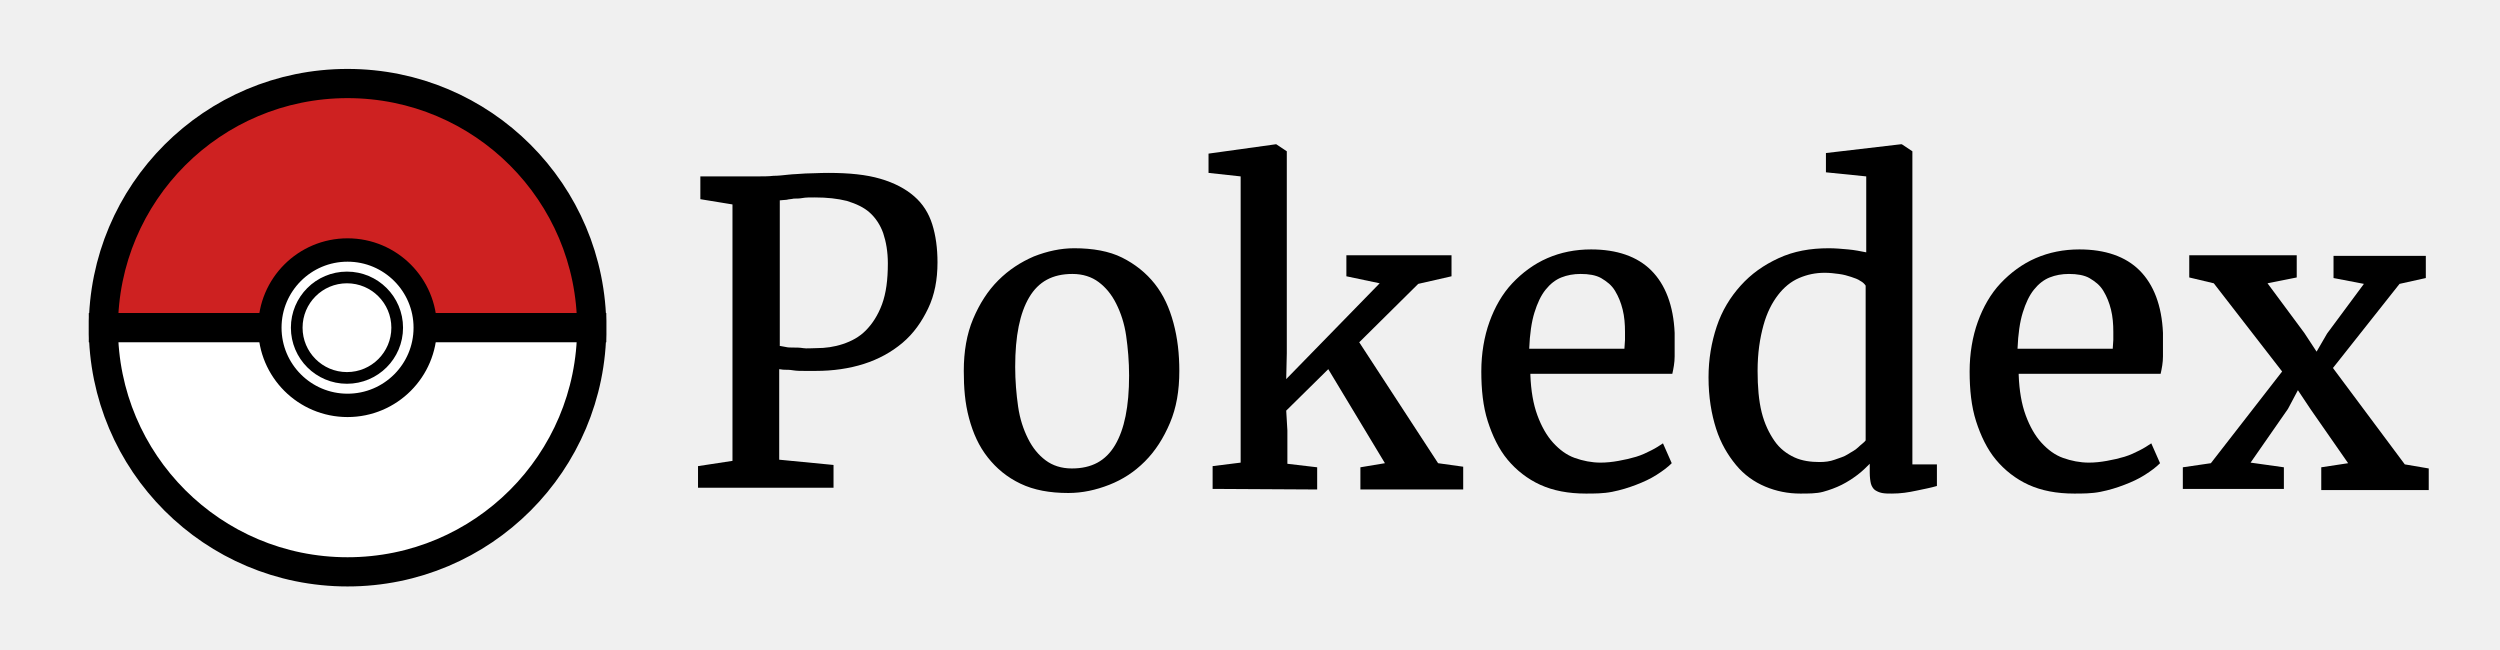
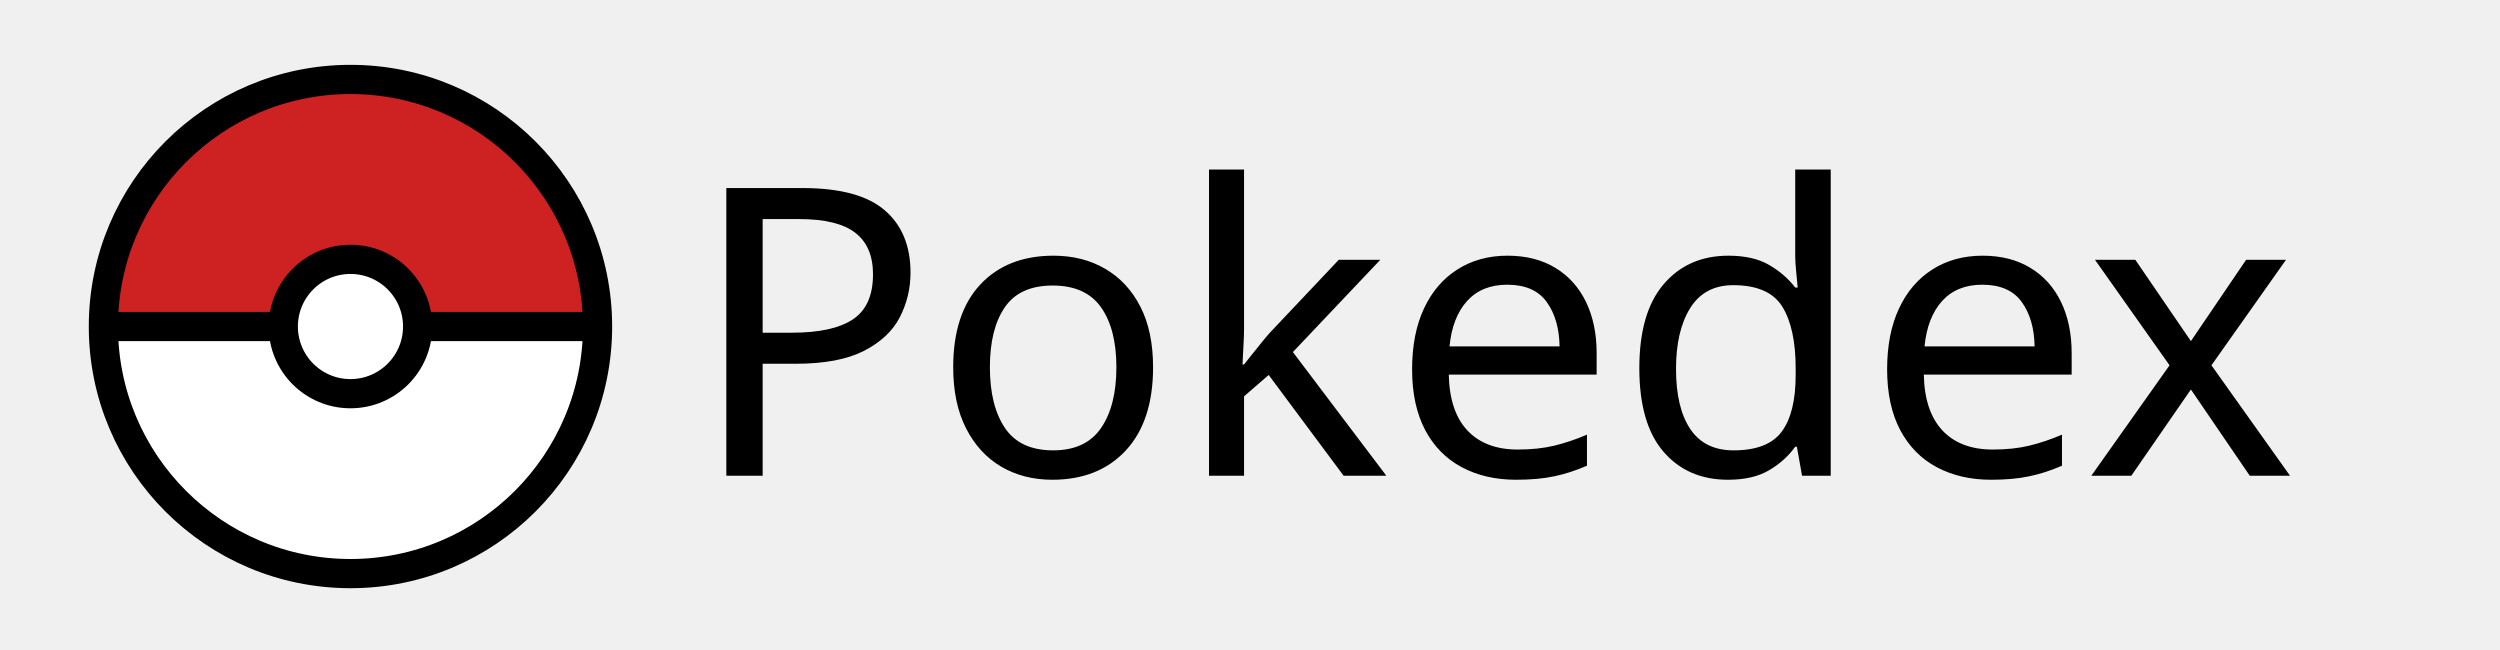
<svg xmlns="http://www.w3.org/2000/svg" version="1.1" id="Pokeball" x="0px" y="0px" viewBox="0 0 428 111.2" style="enable-background:new 0 0 428 111.2;" xml:space="preserve">
  <style type="text/css">
- 	.st0{fill:#CE2121;stroke:#000000;stroke-width:5;stroke-miterlimit:10;}
- 	.st1{fill:#FFFFFF;stroke:#000000;stroke-width:5;stroke-miterlimit:10;}
- 	.st2{fill:#FFFFFF;stroke:#000000;stroke-width:4;stroke-miterlimit:10;}
- 	.st3{fill:#FFFFFF;stroke:#000000;stroke-width:2;stroke-miterlimit:10;}
+ 	.st0{fill:#FFFFFF;}
+ 	.st1{fill:#CE2121;}
+ 	.st2{fill:none;stroke:#000000;stroke-width:5;stroke-miterlimit:10;}
+ 	.st3{fill:#FFFFFF;stroke:#000000;stroke-width:5;stroke-miterlimit:10;}
+ 	.st4{font-family:'Merriweather-Regular';}
+ 	.st5{font-size:68.977px;}
</style>
  <g>
-     <path d="M119.5,83.7v-3.9l5.9-0.9V35l-5.5-0.9v-3.9h9.5c1.2,0,2.2,0,3-0.1c0.8,0,1.7-0.1,2.6-0.2s1.8-0.1,2.9-0.2   c1,0,2.3-0.1,3.9-0.1c3.6,0,6.5,0.3,8.9,1s4.3,1.7,5.8,3s2.5,2.9,3.1,4.8s0.9,4.1,0.9,6.5c0,3-0.5,5.6-1.6,7.9s-2.5,4.3-4.4,5.9   s-4.1,2.8-6.6,3.6s-5.3,1.2-8.2,1.2c-0.7,0-1.4,0-2,0s-1.3,0-1.9-0.1s-1.1-0.1-1.5-0.1s-0.7-0.1-0.9-0.1v15.5l9.3,0.9v3.9h-23.2   V83.7z M133.4,59.2c0.4,0.1,0.7,0.1,1.1,0.2s0.8,0.1,1.3,0.1s1.1,0,1.7,0.1s1.4,0,2.3,0c1.5,0,3-0.2,4.5-0.7s2.8-1.2,3.9-2.3   s2.1-2.6,2.8-4.5s1-4.2,1-7c0-2-0.3-3.7-0.8-5.2c-0.5-1.4-1.3-2.6-2.3-3.5s-2.3-1.5-3.9-2c-1.6-0.4-3.4-0.6-5.5-0.6   c-0.8,0-1.6,0-2.1,0.1s-1.1,0.1-1.5,0.1c-0.4,0.1-0.9,0.1-1.2,0.2c-0.4,0-0.8,0.1-1.2,0.1v24.9H133.4z" />
-     <path d="M165,63.5c0-3.3,0.5-6.3,1.6-8.9c1.1-2.6,2.5-4.8,4.3-6.6s3.8-3.1,6.1-4.1c2.3-0.9,4.6-1.4,6.9-1.4c3.2,0,6,0.5,8.2,1.6   s4.1,2.6,5.6,4.5s2.5,4.1,3.2,6.7c0.7,2.6,1,5.3,1,8.2c0,3.4-0.5,6.3-1.6,8.9s-2.5,4.8-4.3,6.6s-3.8,3.1-6.1,4s-4.6,1.4-7,1.4   c-3.2,0-5.9-0.5-8.2-1.6s-4.1-2.6-5.6-4.5s-2.5-4.1-3.2-6.7S165,66.4,165,63.5z M183.5,80.2c3.4,0,5.8-1.3,7.4-4s2.4-6.6,2.4-11.9   c0-2.4-0.2-4.7-0.5-6.8s-0.9-3.9-1.7-5.5s-1.8-2.8-3-3.7s-2.7-1.4-4.5-1.4c-3.4,0-5.8,1.3-7.4,4s-2.4,6.6-2.4,11.9   c0,2.4,0.2,4.7,0.5,6.8s0.9,3.9,1.7,5.5s1.8,2.8,3,3.7S181.7,80.2,183.5,80.2z" />
-     <path d="M207.6,83.7v-3.9l4.8-0.6v-49l-5.5-0.6v-3.3l11.5-1.6h0.1l1.8,1.2v34.6l-0.1,4.4l16-16.4l-5.7-1.2v-3.6h18v3.6l-5.7,1.3   l-10.1,10l13.5,20.7l4.3,0.6v3.9h-17.6V80l4.2-0.7l-9.7-16.1l-7.2,7.1l0.2,3.4v5.7l5.1,0.6v3.8L207.6,83.7L207.6,83.7z" />
-     <path d="M271.5,84.5c-3,0-5.6-0.5-7.8-1.5s-4.1-2.5-5.6-4.3s-2.6-4.1-3.4-6.6s-1.1-5.4-1.1-8.5s0.5-6,1.4-8.5s2.2-4.8,3.9-6.6   c1.7-1.8,3.7-3.3,6-4.3s4.8-1.5,7.5-1.5c4.4,0,7.9,1.2,10.3,3.6c2.4,2.4,3.8,6,4,10.7c0,1.5,0,2.9,0,4s-0.2,2.1-0.4,3H262v0.2   c0.1,2.7,0.5,5,1.2,6.9s1.6,3.5,2.7,4.7s2.3,2.1,3.7,2.6s2.9,0.8,4.4,0.8c1,0,2-0.1,3.1-0.3s2-0.4,3-0.7s1.8-0.7,2.6-1.1   s1.4-0.8,2-1.2l1.5,3.4c-0.7,0.7-1.5,1.3-2.6,2s-2.2,1.2-3.5,1.7s-2.6,0.9-4.1,1.2S272.9,84.5,271.5,84.5z M270.6,46.9   c-1.2,0-2.3,0.2-3.3,0.6c-1,0.4-1.9,1.1-2.7,2.1s-1.4,2.3-1.9,3.9c-0.5,1.6-0.8,3.7-0.9,6.2h16.3c0-0.5,0.1-1,0.1-1.5s0-1,0-1.4   c0-1.3-0.1-2.6-0.4-3.8s-0.7-2.2-1.3-3.2s-1.4-1.6-2.4-2.2C273.2,47.1,272,46.9,270.6,46.9z" />
-     <path d="M308.2,84.5c-2.1,0-4.1-0.4-6-1.2s-3.6-2-5-3.7s-2.6-3.7-3.4-6.2s-1.3-5.4-1.3-8.8c0-3.1,0.5-6,1.4-8.7s2.3-5,4.1-7   c1.8-2,3.9-3.5,6.5-4.7s5.4-1.7,8.6-1.7c1.1,0,2.2,0.1,3.3,0.2c1.1,0.1,2.1,0.3,3.1,0.5v-13l-6.9-0.7v-3.3l12.8-1.5h0.2l1.8,1.2   v53.6h4.2v3.7c-1,0.3-2.1,0.5-3.5,0.8s-2.7,0.5-4.2,0.5c-0.6,0-1.2,0-1.7-0.1s-0.9-0.3-1.2-0.5s-0.6-0.7-0.7-1.1s-0.2-1.1-0.2-1.9   v-1.5c-0.6,0.6-1.3,1.3-2.1,1.9s-1.7,1.2-2.7,1.7s-2.1,0.9-3.2,1.2S309.6,84.5,308.2,84.5z M311.5,79.1c0.9,0,1.8-0.1,2.6-0.4   s1.6-0.5,2.2-0.9s1.3-0.7,1.8-1.2s1-0.8,1.3-1.2V48.9c-0.2-0.3-0.5-0.6-0.9-0.8c-0.4-0.3-1-0.5-1.6-0.7s-1.3-0.4-2.1-0.5   c-0.8-0.1-1.5-0.2-2.4-0.2c-1.6,0-3,0.3-4.4,0.9s-2.6,1.6-3.6,2.9c-1,1.3-1.9,3-2.5,5.2s-1,4.7-1,7.8c0,2.7,0.2,5.1,0.7,7.1   s1.3,3.6,2.2,4.9s2.1,2.2,3.4,2.8S310,79.1,311.5,79.1z" />
-     <path d="M355.1,84.5c-3,0-5.6-0.5-7.8-1.5s-4.1-2.5-5.6-4.3s-2.6-4.1-3.4-6.6s-1.1-5.4-1.1-8.5s0.5-6,1.4-8.5s2.2-4.8,3.9-6.6   c1.7-1.8,3.7-3.3,6-4.3s4.8-1.5,7.5-1.5c4.4,0,7.9,1.2,10.3,3.6c2.4,2.4,3.8,6,4,10.7c0,1.5,0,2.9,0,4s-0.2,2.1-0.4,3h-24.3v0.2   c0.1,2.7,0.5,5,1.2,6.9s1.6,3.5,2.7,4.7s2.3,2.1,3.7,2.6s2.9,0.8,4.4,0.8c1,0,2-0.1,3.1-0.3s2-0.4,3-0.7s1.8-0.7,2.6-1.1   s1.4-0.8,2-1.2l1.5,3.4c-0.7,0.7-1.5,1.3-2.6,2s-2.2,1.2-3.5,1.7s-2.6,0.9-4.1,1.2S356.5,84.5,355.1,84.5z M354.2,46.9   c-1.2,0-2.3,0.2-3.3,0.6c-1,0.4-1.9,1.1-2.7,2.1s-1.4,2.3-1.9,3.9c-0.5,1.6-0.8,3.7-0.9,6.2h16.3c0-0.5,0.1-1,0.1-1.5s0-1,0-1.4   c0-1.3-0.1-2.6-0.4-3.8s-0.7-2.2-1.3-3.2s-1.4-1.6-2.4-2.2C356.8,47.1,355.6,46.9,354.2,46.9z" />
-     <path d="M373.7,83.7V80l4.8-0.7l12.2-15.7L379,48.5l-4.2-1v-3.8h18.4v3.8l-5,1l6.3,8.5l2.1,3.2l1.8-3.1l6.3-8.5l-5.2-1v-3.8h15.8   v3.8l-4.5,1L399.4,63l12.3,16.5l4.1,0.7v3.7h-18.4V80l4.6-0.7l-6.4-9.2l-2.2-3.3l-1.7,3.2l-6.4,9.2L391,80v3.7H373.7z" />
+     <path class="st0" d="M59.7,97.7c23.2,0,42.1-18.8,42.1-42.1H17.7C17.7,78.8,36.5,97.7,59.7,97.7z" />
+     <path class="st1" d="M60,13.9c-23.1,0-41.8,18.7-41.8,41.8h83.6C101.8,32.6,83.1,13.9,60,13.9z" />
+     <circle class="st2" cx="60" cy="55.9" r="42.3" />
+     <line class="st2" x1="17.7" y1="55.9" x2="102.3" y2="55.9" />
+     <circle class="st3" cx="60" cy="55.9" r="11.5" />
  </g>
-   <path class="st0" d="M59.5,14.3c-23.1,0-41.8,18.7-41.8,41.8h83.6C101.3,33,82.6,14.3,59.5,14.3z" />
-   <path class="st1" d="M17.7,56.1c0,23.1,18.7,41.8,41.8,41.8s41.8-18.7,41.8-41.8H17.7z" />
-   <circle class="st2" cx="59.5" cy="56.1" r="13.3" />
-   <circle class="st3" cx="59.4" cy="56.1" r="8.6" />
+   <text transform="matrix(1 0 0 1 117.6611 81.4456)" class="st4 st5">Pokedex</text>
</svg>
